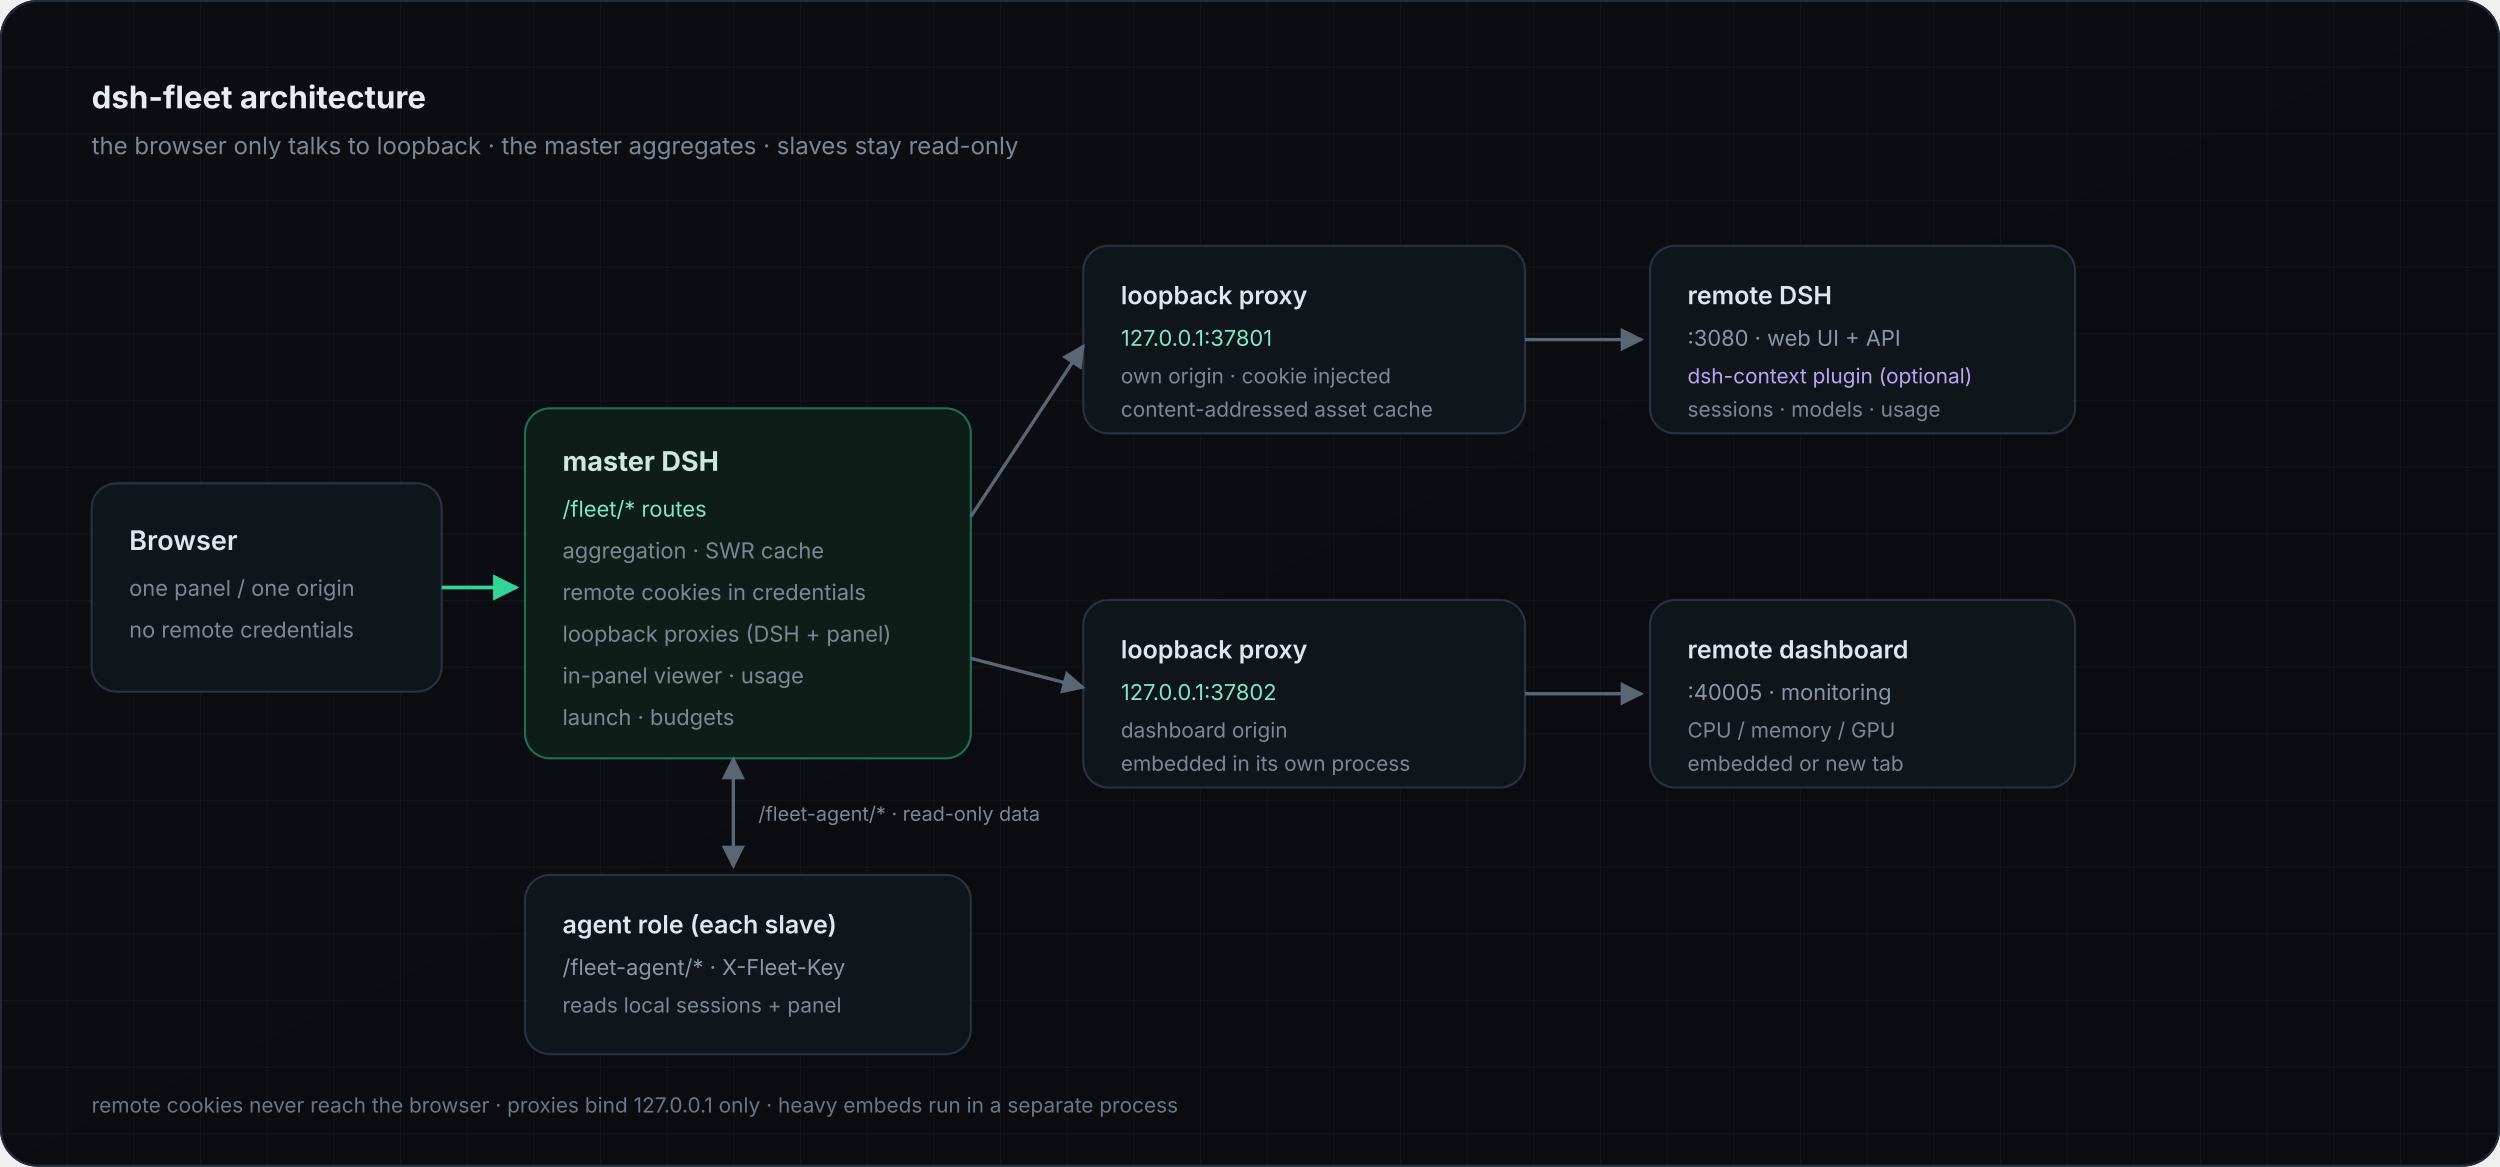
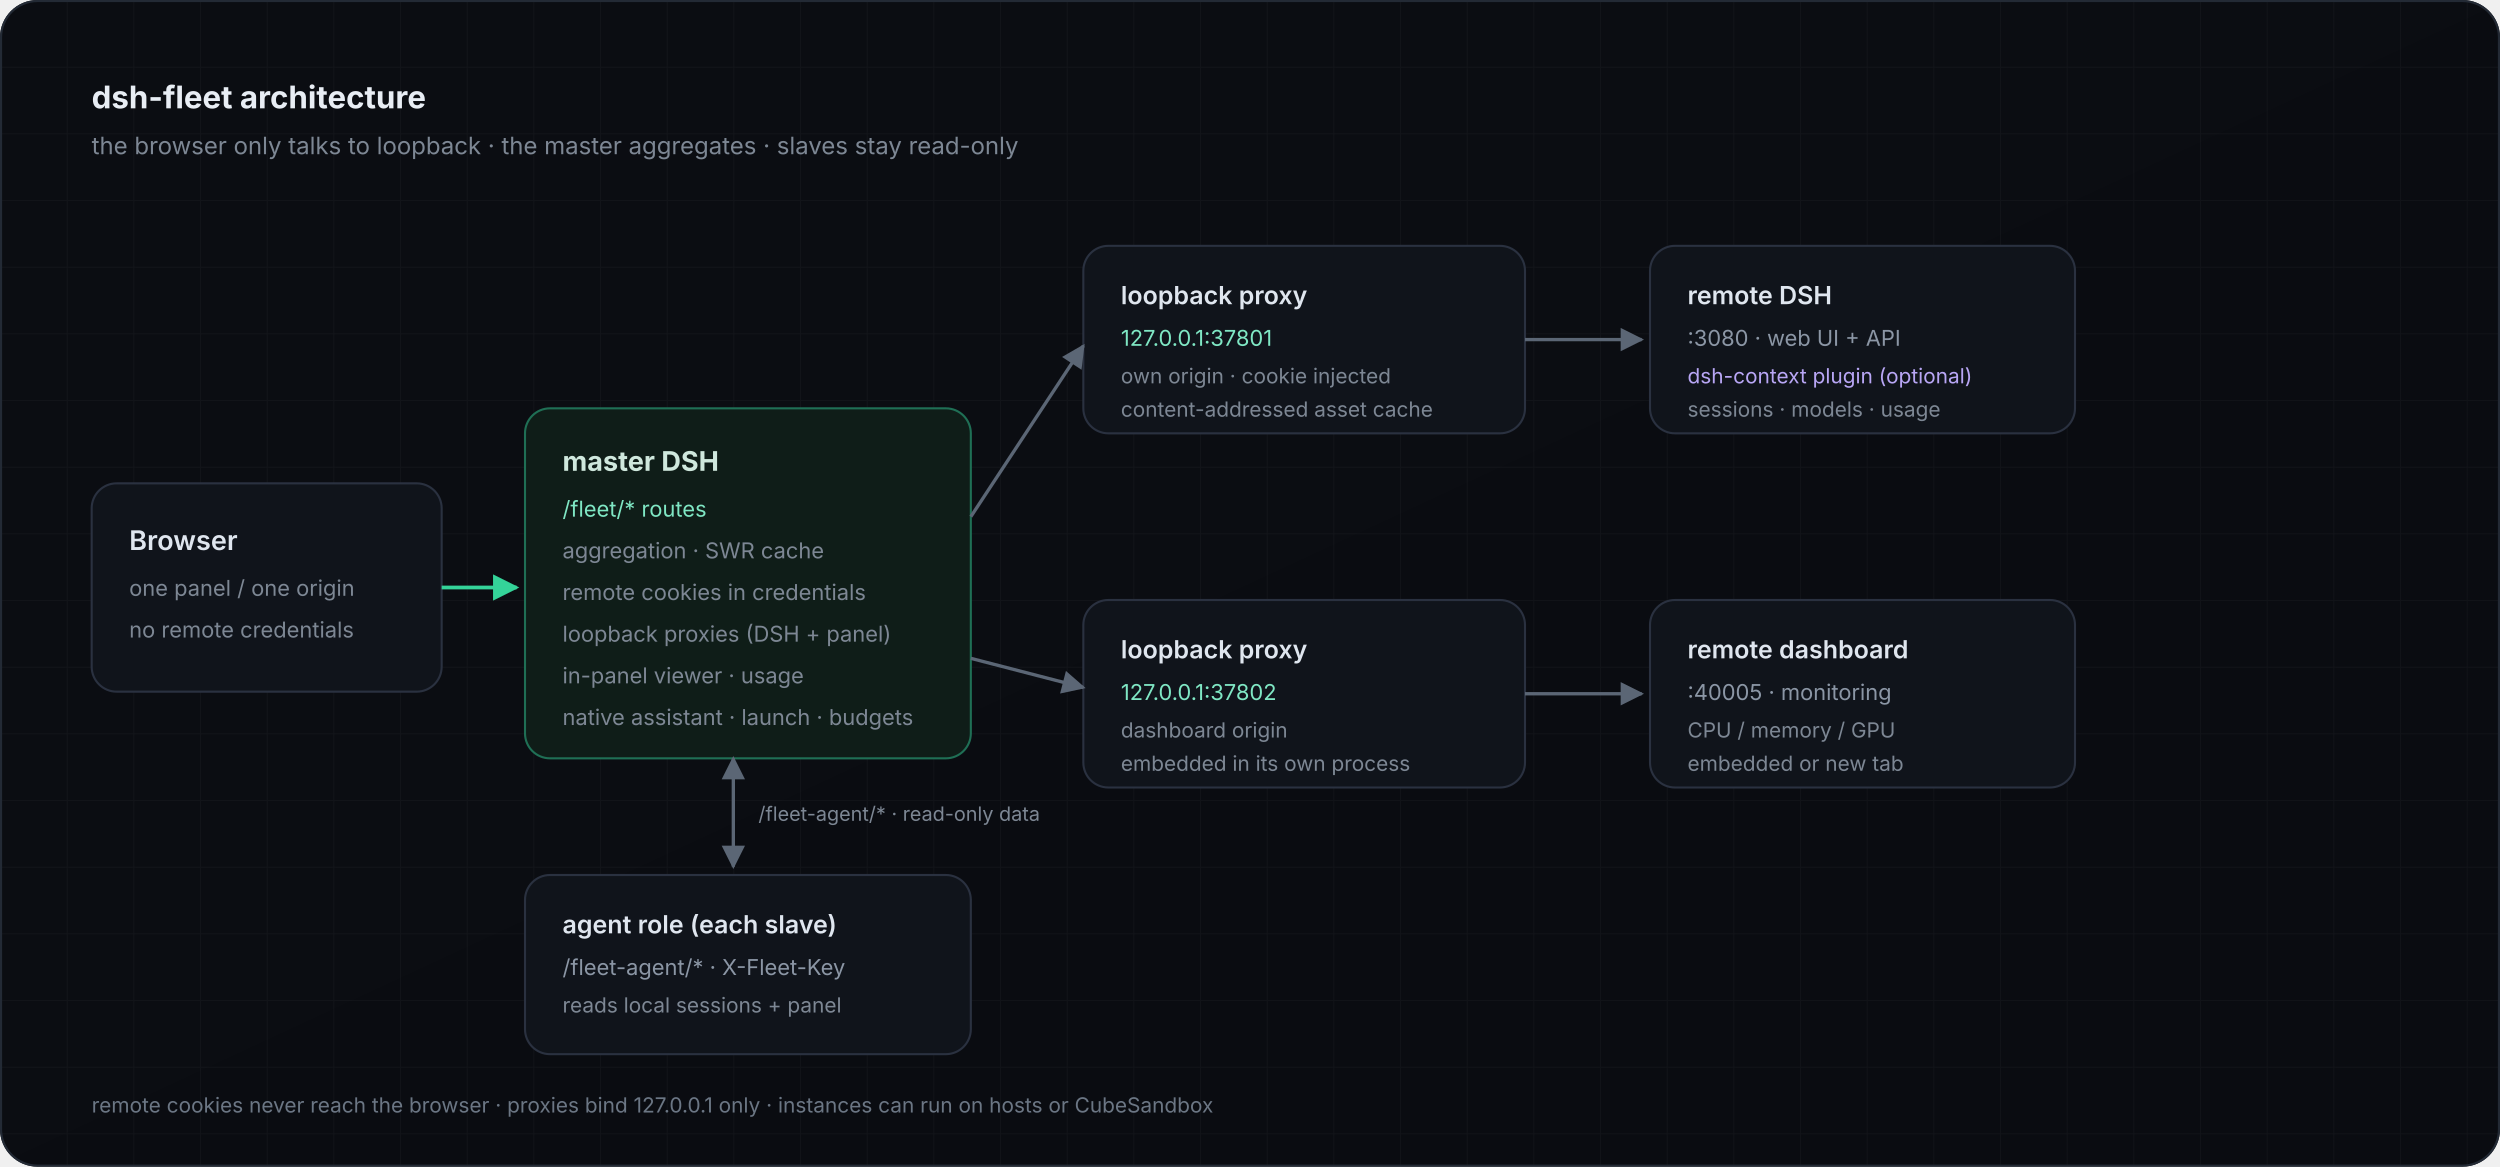
<svg xmlns="http://www.w3.org/2000/svg" width="1200" height="560" viewBox="0 0 1200 560" role="img" aria-label="dsh-fleet architecture">
  <defs>
    <linearGradient id="abg" x1="0" y1="0" x2="1" y2="1">
      <stop offset="0" stop-color="#0b0d12" />
      <stop offset="1" stop-color="#0a0c11" />
    </linearGradient>
    <marker id="ah" viewBox="0 0 10 10" refX="9" refY="5" markerWidth="7" markerHeight="7" orient="auto-start-reverse">
      <path d="M0 0L10 5L0 10z" fill="#5b6675" />
    </marker>
    <marker id="ah-g" viewBox="0 0 10 10" refX="9" refY="5" markerWidth="7" markerHeight="7" orient="auto-start-reverse">
      <path d="M0 0L10 5L0 10z" fill="#34d399" />
    </marker>
    <pattern id="agrid" width="32" height="32" patternUnits="userSpaceOnUse">
      <path d="M32 0H0V32" fill="none" stroke="#ffffff" stroke-opacity="0.03" stroke-width="1" />
    </pattern>
  </defs>
  <rect width="1200" height="560" rx="18" fill="url(#abg)" />
  <rect width="1200" height="560" rx="18" fill="url(#agrid)" />
  <rect x="0.5" y="0.5" width="1199" height="559" rx="17.5" fill="none" stroke="#232a35" />
  <g font-family="-apple-system, BlinkMacSystemFont, 'Segoe UI', 'PingFang SC', sans-serif">
    <text x="44" y="52" fill="#e8edf4" font-size="15" font-weight="700">dsh-fleet architecture</text>
    <text x="44" y="74" fill="#7d8794" font-size="11.5">the browser only talks to loopback · the master aggregates · slaves stay read-only</text>
    <rect x="44" y="232" width="168" height="100" rx="12" fill="#10141b" stroke="#2a3140" />
    <text x="62" y="264" fill="#dfe6ef" font-size="13" font-weight="600">Browser</text>
    <text x="62" y="286" fill="#7d8794" font-size="10.5">one panel / one origin</text>
    <text x="62" y="306" fill="#7d8794" font-size="10.5">no remote credentials</text>
    <rect x="252" y="196" width="214" height="168" rx="12" fill="#0f1d18" stroke="#1f6f55" />
    <text x="270" y="226" fill="#cfe8dd" font-size="13" font-weight="700">master DSH</text>
    <text x="270" y="248" fill="#7fe7c4" font-size="10.5">/fleet/* routes</text>
    <text x="270" y="268" fill="#7d8794" font-size="10.5">aggregation · SWR cache</text>
    <text x="270" y="288" fill="#7d8794" font-size="10.5">remote cookies in credentials</text>
    <text x="270" y="308" fill="#7d8794" font-size="10.5">loopback proxies (DSH + panel)</text>
    <text x="270" y="328" fill="#7d8794" font-size="10.5">in-panel viewer · usage</text>
-     <text x="270" y="348" fill="#7d8794" font-size="10.5">launch · budgets</text>
+     <text x="270" y="348" fill="#7d8794" font-size="10.5">native assistant · launch · budgets</text>
    <rect x="520" y="118" width="212" height="90" rx="12" fill="#10141b" stroke="#2a3140" />
    <text x="538" y="146" fill="#dfe6ef" font-size="12" font-weight="600">loopback proxy</text>
    <text x="538" y="166" fill="#7fe7c4" font-size="10.5">127.0.0.1:37801</text>
    <text x="538" y="184" fill="#7d8794" font-size="10">own origin · cookie injected</text>
    <text x="538" y="200" fill="#7d8794" font-size="10">content-addressed asset cache</text>
    <rect x="520" y="288" width="212" height="90" rx="12" fill="#10141b" stroke="#2a3140" />
    <text x="538" y="316" fill="#dfe6ef" font-size="12" font-weight="600">loopback proxy</text>
    <text x="538" y="336" fill="#7fe7c4" font-size="10.5">127.0.0.1:37802</text>
    <text x="538" y="354" fill="#7d8794" font-size="10">dashboard origin</text>
    <text x="538" y="370" fill="#7d8794" font-size="10">embedded in its own process</text>
    <rect x="792" y="118" width="204" height="90" rx="12" fill="#10141b" stroke="#2a3140" />
    <text x="810" y="146" fill="#dfe6ef" font-size="12" font-weight="600">remote DSH</text>
    <text x="810" y="166" fill="#8b96a5" font-size="10.5">:3080 · web UI + API</text>
    <text x="810" y="184" fill="#b8a6f5" font-size="10">dsh-context plugin (optional)</text>
    <text x="810" y="200" fill="#7d8794" font-size="10">sessions · models · usage</text>
    <rect x="792" y="288" width="204" height="90" rx="12" fill="#10141b" stroke="#2a3140" />
    <text x="810" y="316" fill="#dfe6ef" font-size="12" font-weight="600">remote dashboard</text>
    <text x="810" y="336" fill="#8b96a5" font-size="10.5">:40005 · monitoring</text>
    <text x="810" y="354" fill="#7d8794" font-size="10">CPU / memory / GPU</text>
    <text x="810" y="370" fill="#7d8794" font-size="10">embedded or new tab</text>
    <rect x="252" y="420" width="214" height="86" rx="12" fill="#10141b" stroke="#2a3140" />
    <text x="270" y="448" fill="#dfe6ef" font-size="12" font-weight="600">agent role (each slave)</text>
    <text x="270" y="468" fill="#8b96a5" font-size="10.5">/fleet-agent/* · X-Fleet-Key</text>
    <text x="270" y="486" fill="#7d8794" font-size="10">reads local sessions + panel</text>
    <line x1="212" y1="282" x2="248" y2="282" stroke="#34d399" stroke-width="1.8" marker-end="url(#ah-g)" />
    <path d="M466 248 L520 166" stroke="#5b6675" stroke-width="1.6" fill="none" marker-end="url(#ah)" />
    <path d="M466 316 L520 330" stroke="#5b6675" stroke-width="1.6" fill="none" marker-end="url(#ah)" />
    <line x1="732" y1="163" x2="788" y2="163" stroke="#5b6675" stroke-width="1.6" marker-end="url(#ah)" />
    <line x1="732" y1="333" x2="788" y2="333" stroke="#5b6675" stroke-width="1.6" marker-end="url(#ah)" />
    <line x1="352" y1="364" x2="352" y2="416" stroke="#5b6675" stroke-width="1.6" marker-end="url(#ah)" marker-start="url(#ah)" />
    <text x="364" y="394" fill="#7d8794" font-size="9.5">/fleet-agent/* · read-only data</text>
-     <text x="44" y="534" fill="#6b7684" font-size="10">remote cookies never reach the browser · proxies bind 127.0.0.1 only · heavy embeds run in a separate process</text>
+     <text x="44" y="534" fill="#6b7684" font-size="10">remote cookies never reach the browser · proxies bind 127.0.0.1 only · instances can run on hosts or CubeSandbox</text>
  </g>
</svg>
